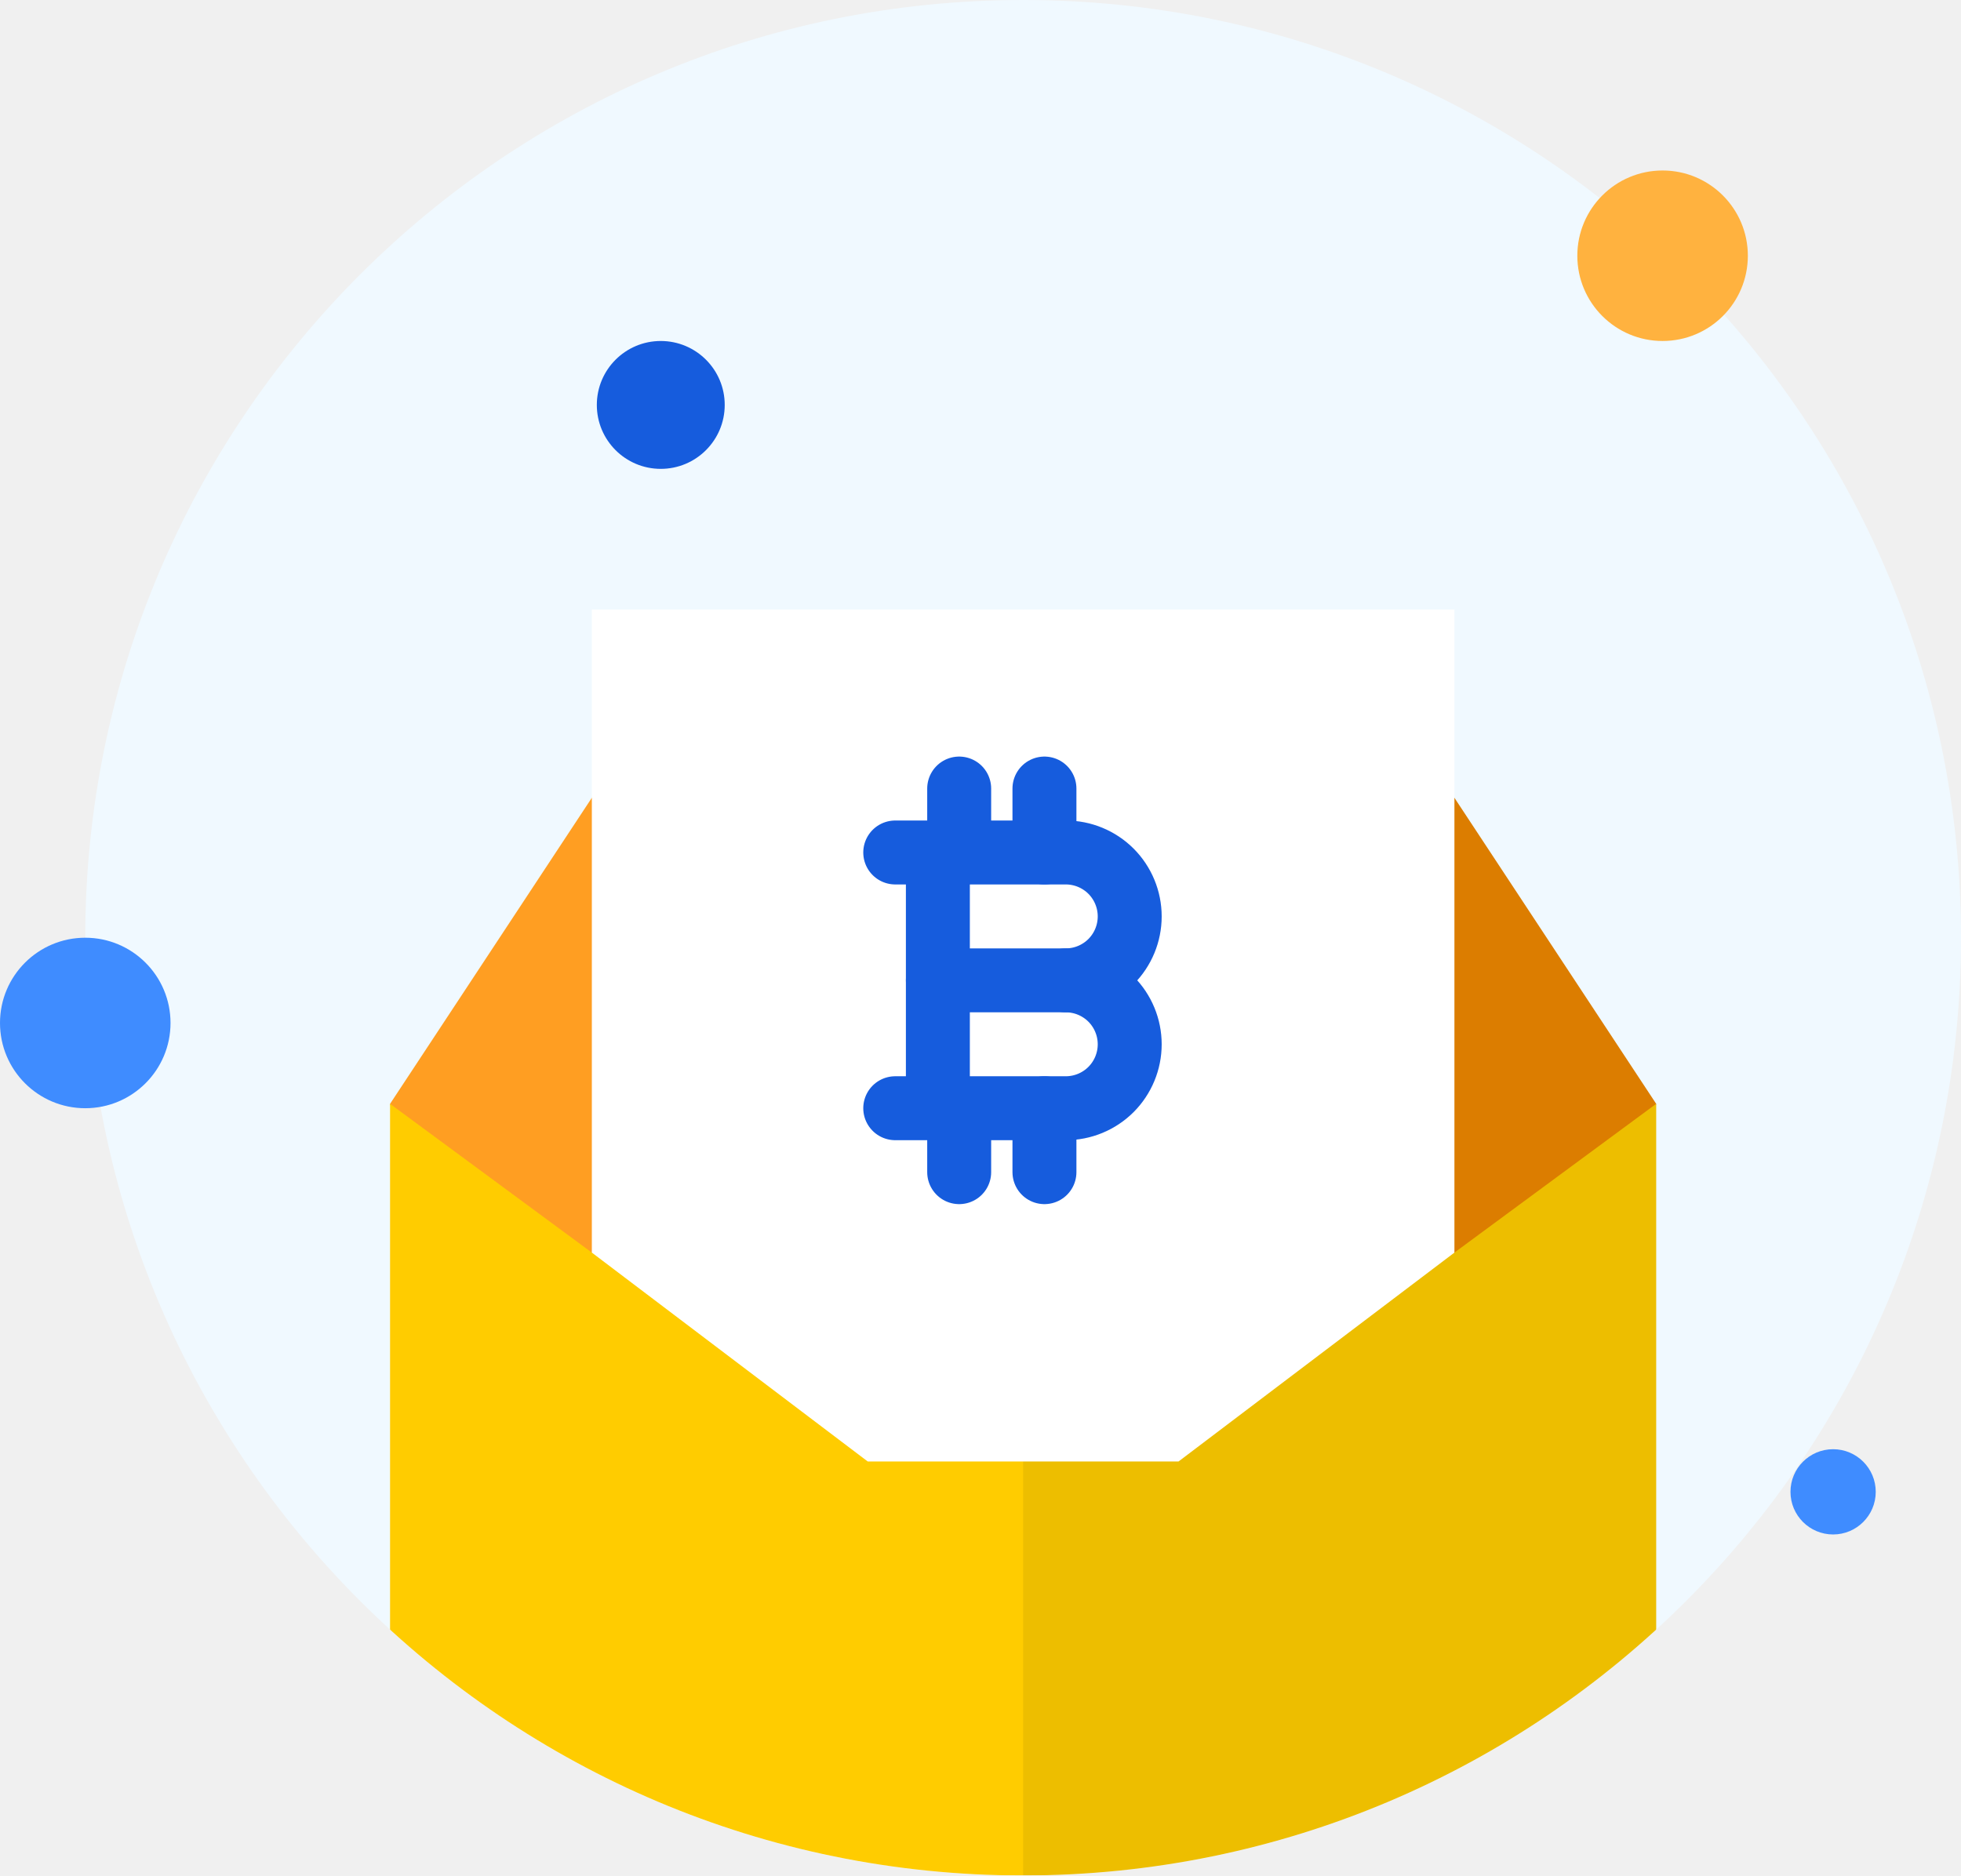
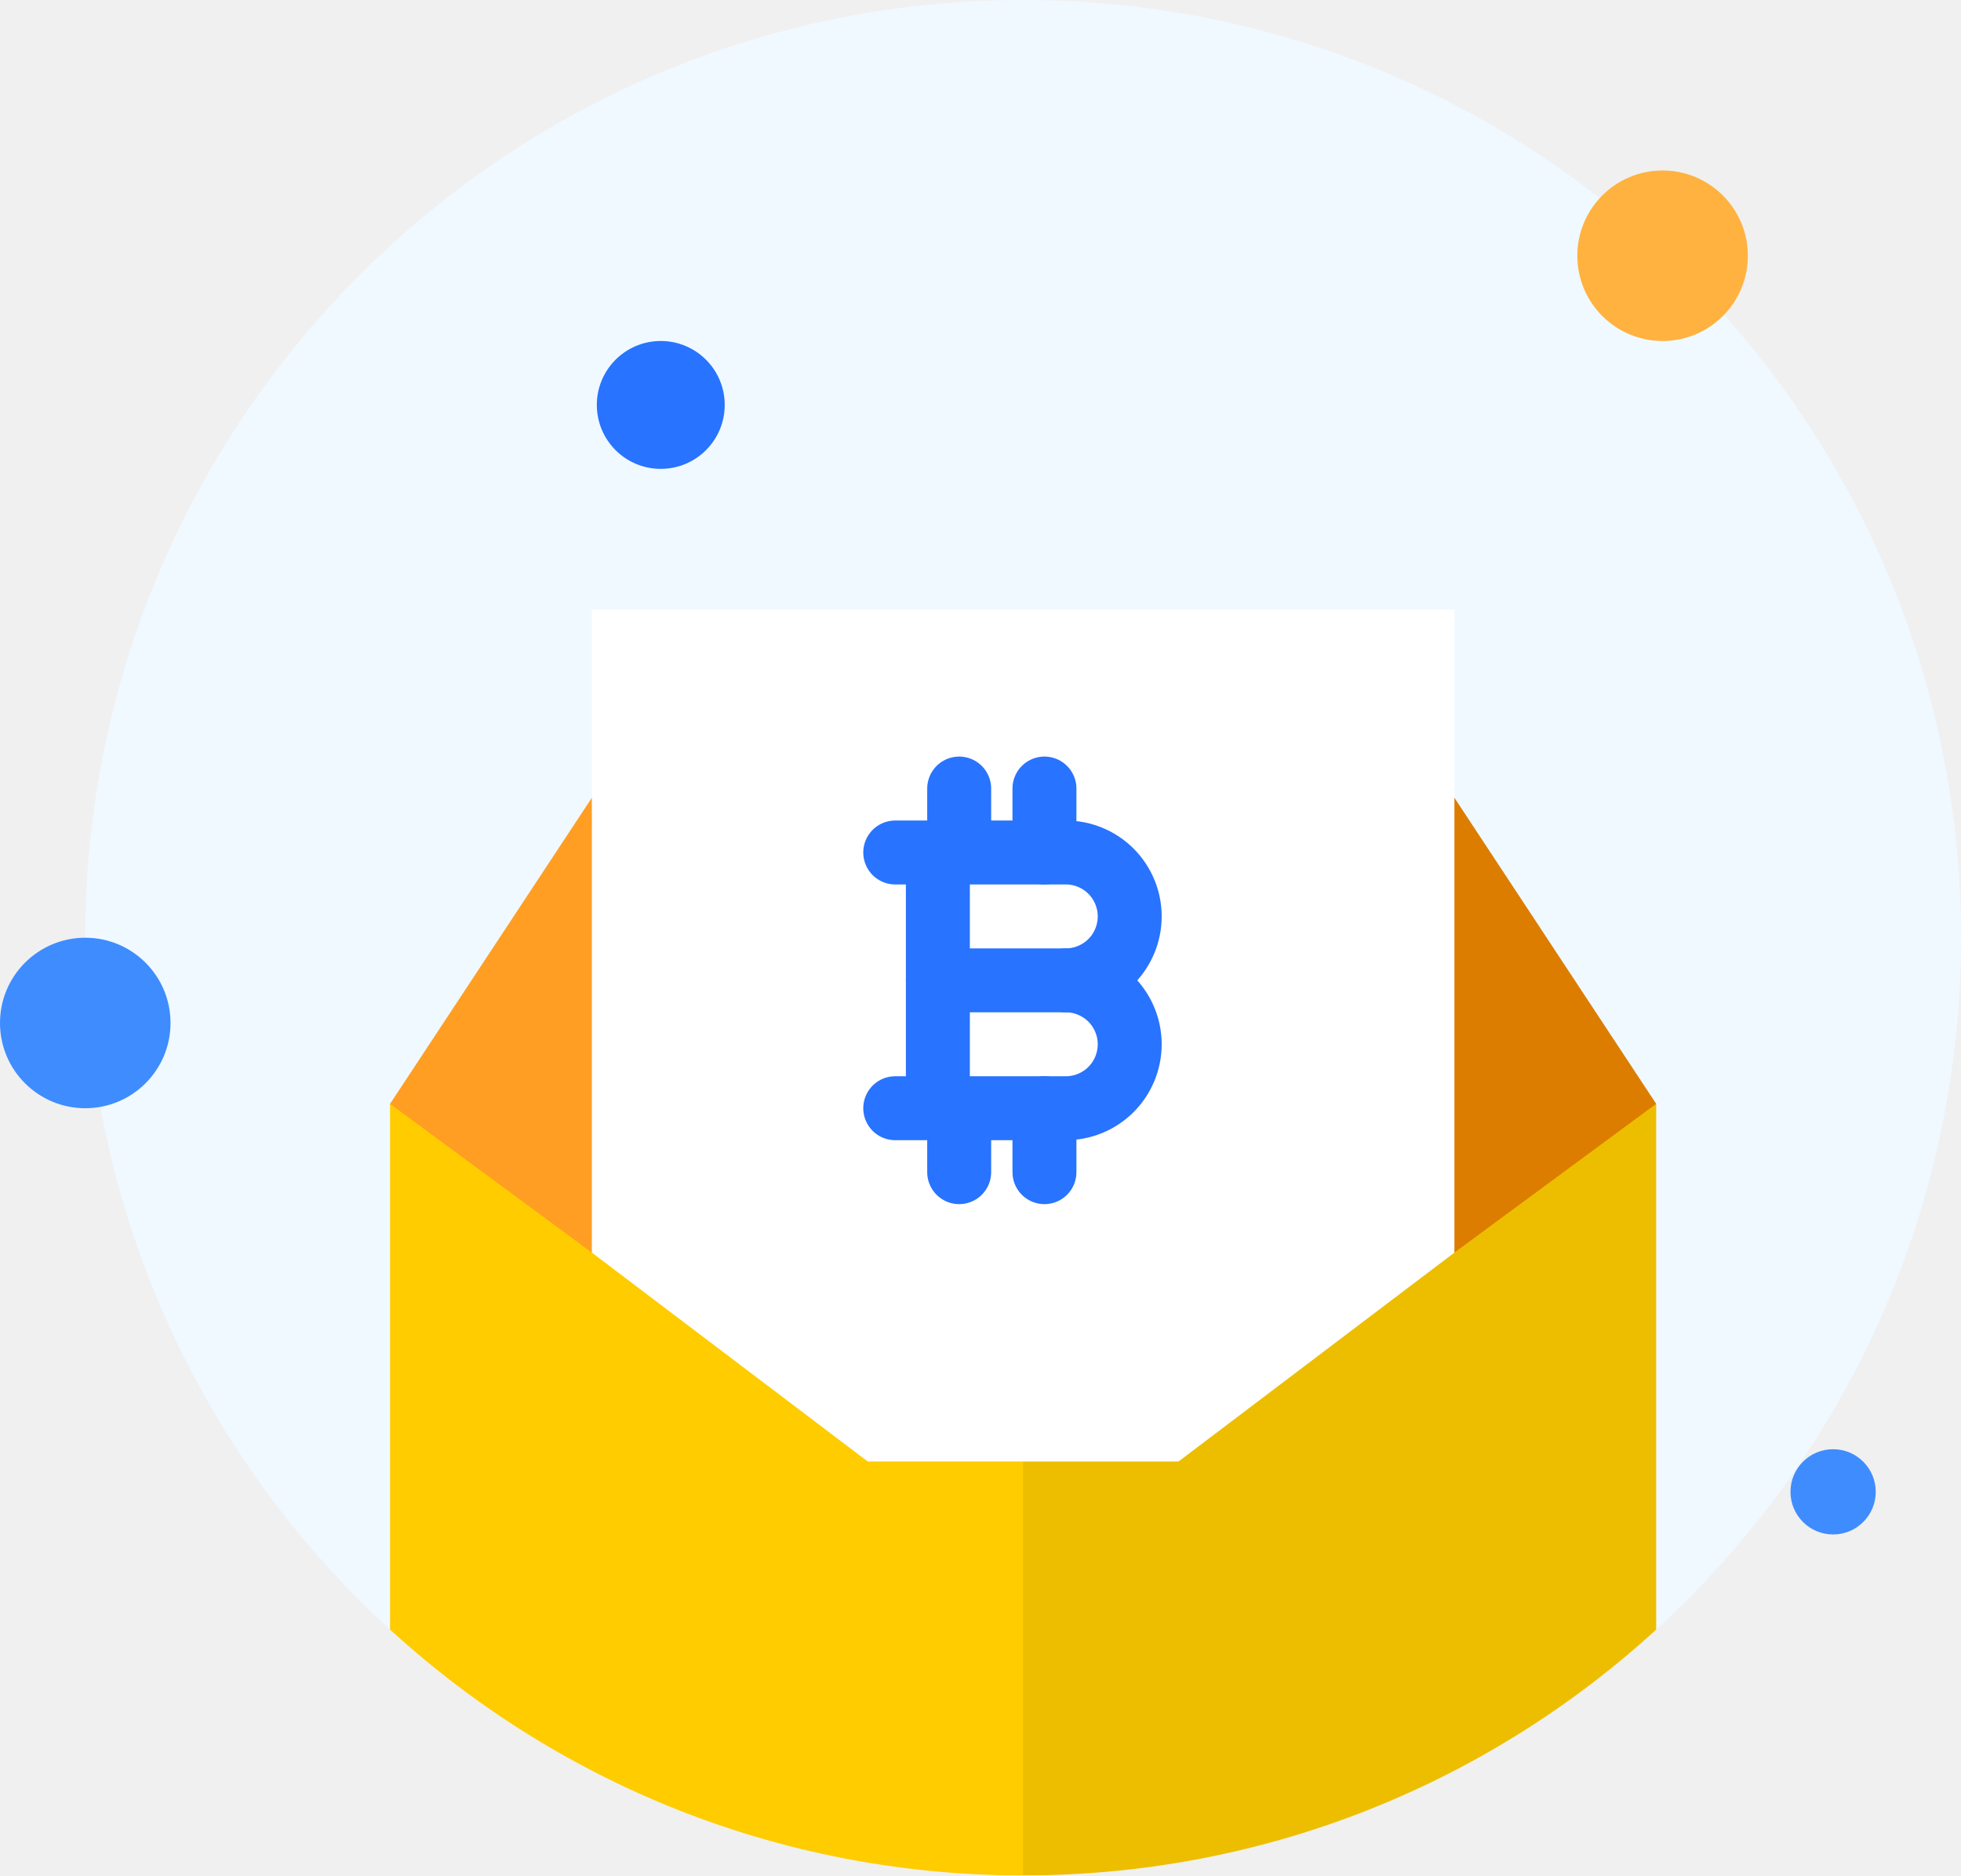
<svg xmlns="http://www.w3.org/2000/svg" width="46" height="44" viewBox="0 0 46 44" fill="none">
  <circle cx="24" cy="22" r="22" fill="#F0F9FF" />
  <mask id="mask0_547_11196" style="mask-type:alpha" maskUnits="userSpaceOnUse" x="2" y="0" width="44" height="44">
    <circle cx="24" cy="22" r="22" fill="#BAE6FD" />
  </mask>
  <g mask="url(#mask0_547_11196)">
    <g clip-path="url(#clip0_547_11196)">
      <path d="M13.883 18.717L15.3 19.415V27.501L13.883 29.387L12.472 29.882L9.723 27.855L9.15 25.897L13.883 18.717Z" fill="#FF9E22" />
      <path d="M34.117 18.717L32.7 19.415V27.501L34.117 29.387L35.528 29.882L38.277 27.855L38.85 25.897L34.117 18.717Z" fill="#DC7D00" />
      <path d="M34.117 14.3V29.387L33.949 31.419L30.012 34.4L27.645 34.288L26.738 35.414H24.784L24 34.288L19.12 26.784L24 14.3H34.117Z" fill="white" />
      <path d="M24 14.3V34.288L23.267 35.414H21.232L20.355 34.288L18.353 35.414L13.741 31.923L13.883 29.387V14.3H24Z" fill="white" />
      <g clip-path="url(#clip1_547_11196)">
-         <path d="M21 20H25C25.398 20 25.779 20.158 26.061 20.439C26.342 20.721 26.5 21.102 26.5 21.5C26.5 21.898 26.342 22.279 26.061 22.561C25.779 22.842 25.398 23 25 23C25.398 23 25.779 23.158 26.061 23.439C26.342 23.721 26.5 24.102 26.5 24.5C26.5 24.898 26.342 25.279 26.061 25.561C25.779 25.842 25.398 26 25 26H21" stroke="#165CDD" stroke-width="1.5" stroke-linecap="round" stroke-linejoin="round" />
-         <path d="M22 20V26" stroke="#165CDD" stroke-width="1.5" stroke-linecap="round" stroke-linejoin="round" />
-         <path d="M22 23H25" stroke="#165CDD" stroke-width="1.5" stroke-linecap="round" stroke-linejoin="round" />
-         <path d="M22.5 18.5V20" stroke="#165CDD" stroke-width="1.5" stroke-linecap="round" stroke-linejoin="round" />
-         <path d="M24.5 18.5V20" stroke="#165CDD" stroke-width="1.5" stroke-linecap="round" stroke-linejoin="round" />
-         <path d="M22.5 26V27.5" stroke="#165CDD" stroke-width="1.5" stroke-linecap="round" stroke-linejoin="round" />
-         <path d="M24.5 26V27.5" stroke="#165CDD" stroke-width="1.5" stroke-linecap="round" stroke-linejoin="round" />
+         <path d="M21 20H25C25.398 20 25.779 20.158 26.061 20.439C26.342 20.721 26.5 21.102 26.5 21.5C26.5 21.898 26.342 22.279 26.061 22.561C25.779 22.842 25.398 23 25 23C25.398 23 25.779 23.158 26.061 23.439C26.342 23.721 26.5 24.102 26.5 24.5C26.5 24.898 26.342 25.279 26.061 25.561C25.779 25.842 25.398 26 25 26H21" stroke="#2873FF" stroke-width="1.5" stroke-linecap="round" stroke-linejoin="round" />
+         <path d="M22 20V26" stroke="#2873FF" stroke-width="1.5" stroke-linecap="round" stroke-linejoin="round" />
+         <path d="M22 23H25" stroke="#2873FF" stroke-width="1.5" stroke-linecap="round" stroke-linejoin="round" />
+         <path d="M22.5 18.5V20" stroke="#2873FF" stroke-width="1.5" stroke-linecap="round" stroke-linejoin="round" />
+         <path d="M24.5 18.5V20" stroke="#2873FF" stroke-width="1.5" stroke-linecap="round" stroke-linejoin="round" />
+         <path d="M22.5 26V27.5" stroke="#2873FF" stroke-width="1.5" stroke-linecap="round" stroke-linejoin="round" />
+         <path d="M24.5 26V27.5" stroke="#2873FF" stroke-width="1.5" stroke-linecap="round" stroke-linejoin="round" />
      </g>
      <path d="M38.85 25.897V44H24L21.217 40.244L24 34.288H27.645L34.117 29.387L38.85 25.897Z" fill="#EDBE00" />
      <path d="M24 34.288V44H9.15V25.897L13.883 29.387L20.355 34.288H24Z" fill="#FFCC00" />
    </g>
  </g>
-   <circle cx="15.5" cy="9.5" r="1.5" fill="#165CDD" />
+   <circle cx="15.5" cy="9.5" r="1.5" fill="#2873FF" />
  <circle cx="39" cy="6" r="2" fill="#FFB23F" />
  <circle cx="2" cy="24" r="2" fill="#3F8CFF" />
  <circle cx="43" cy="35" r="1" fill="#3F8CFF" />
  <circle cx="38" cy="19" r="1" fill="#F0F9FF" />
  <defs>
    <clipPath id="clip0_547_11196">
      <rect width="29.7" height="29.7" fill="white" transform="translate(9.1499 14.3)" />
    </clipPath>
    <clipPath id="clip1_547_11196">
      <rect width="12" height="12" fill="white" transform="translate(18 16.9999)" />
    </clipPath>
  </defs>
</svg>
